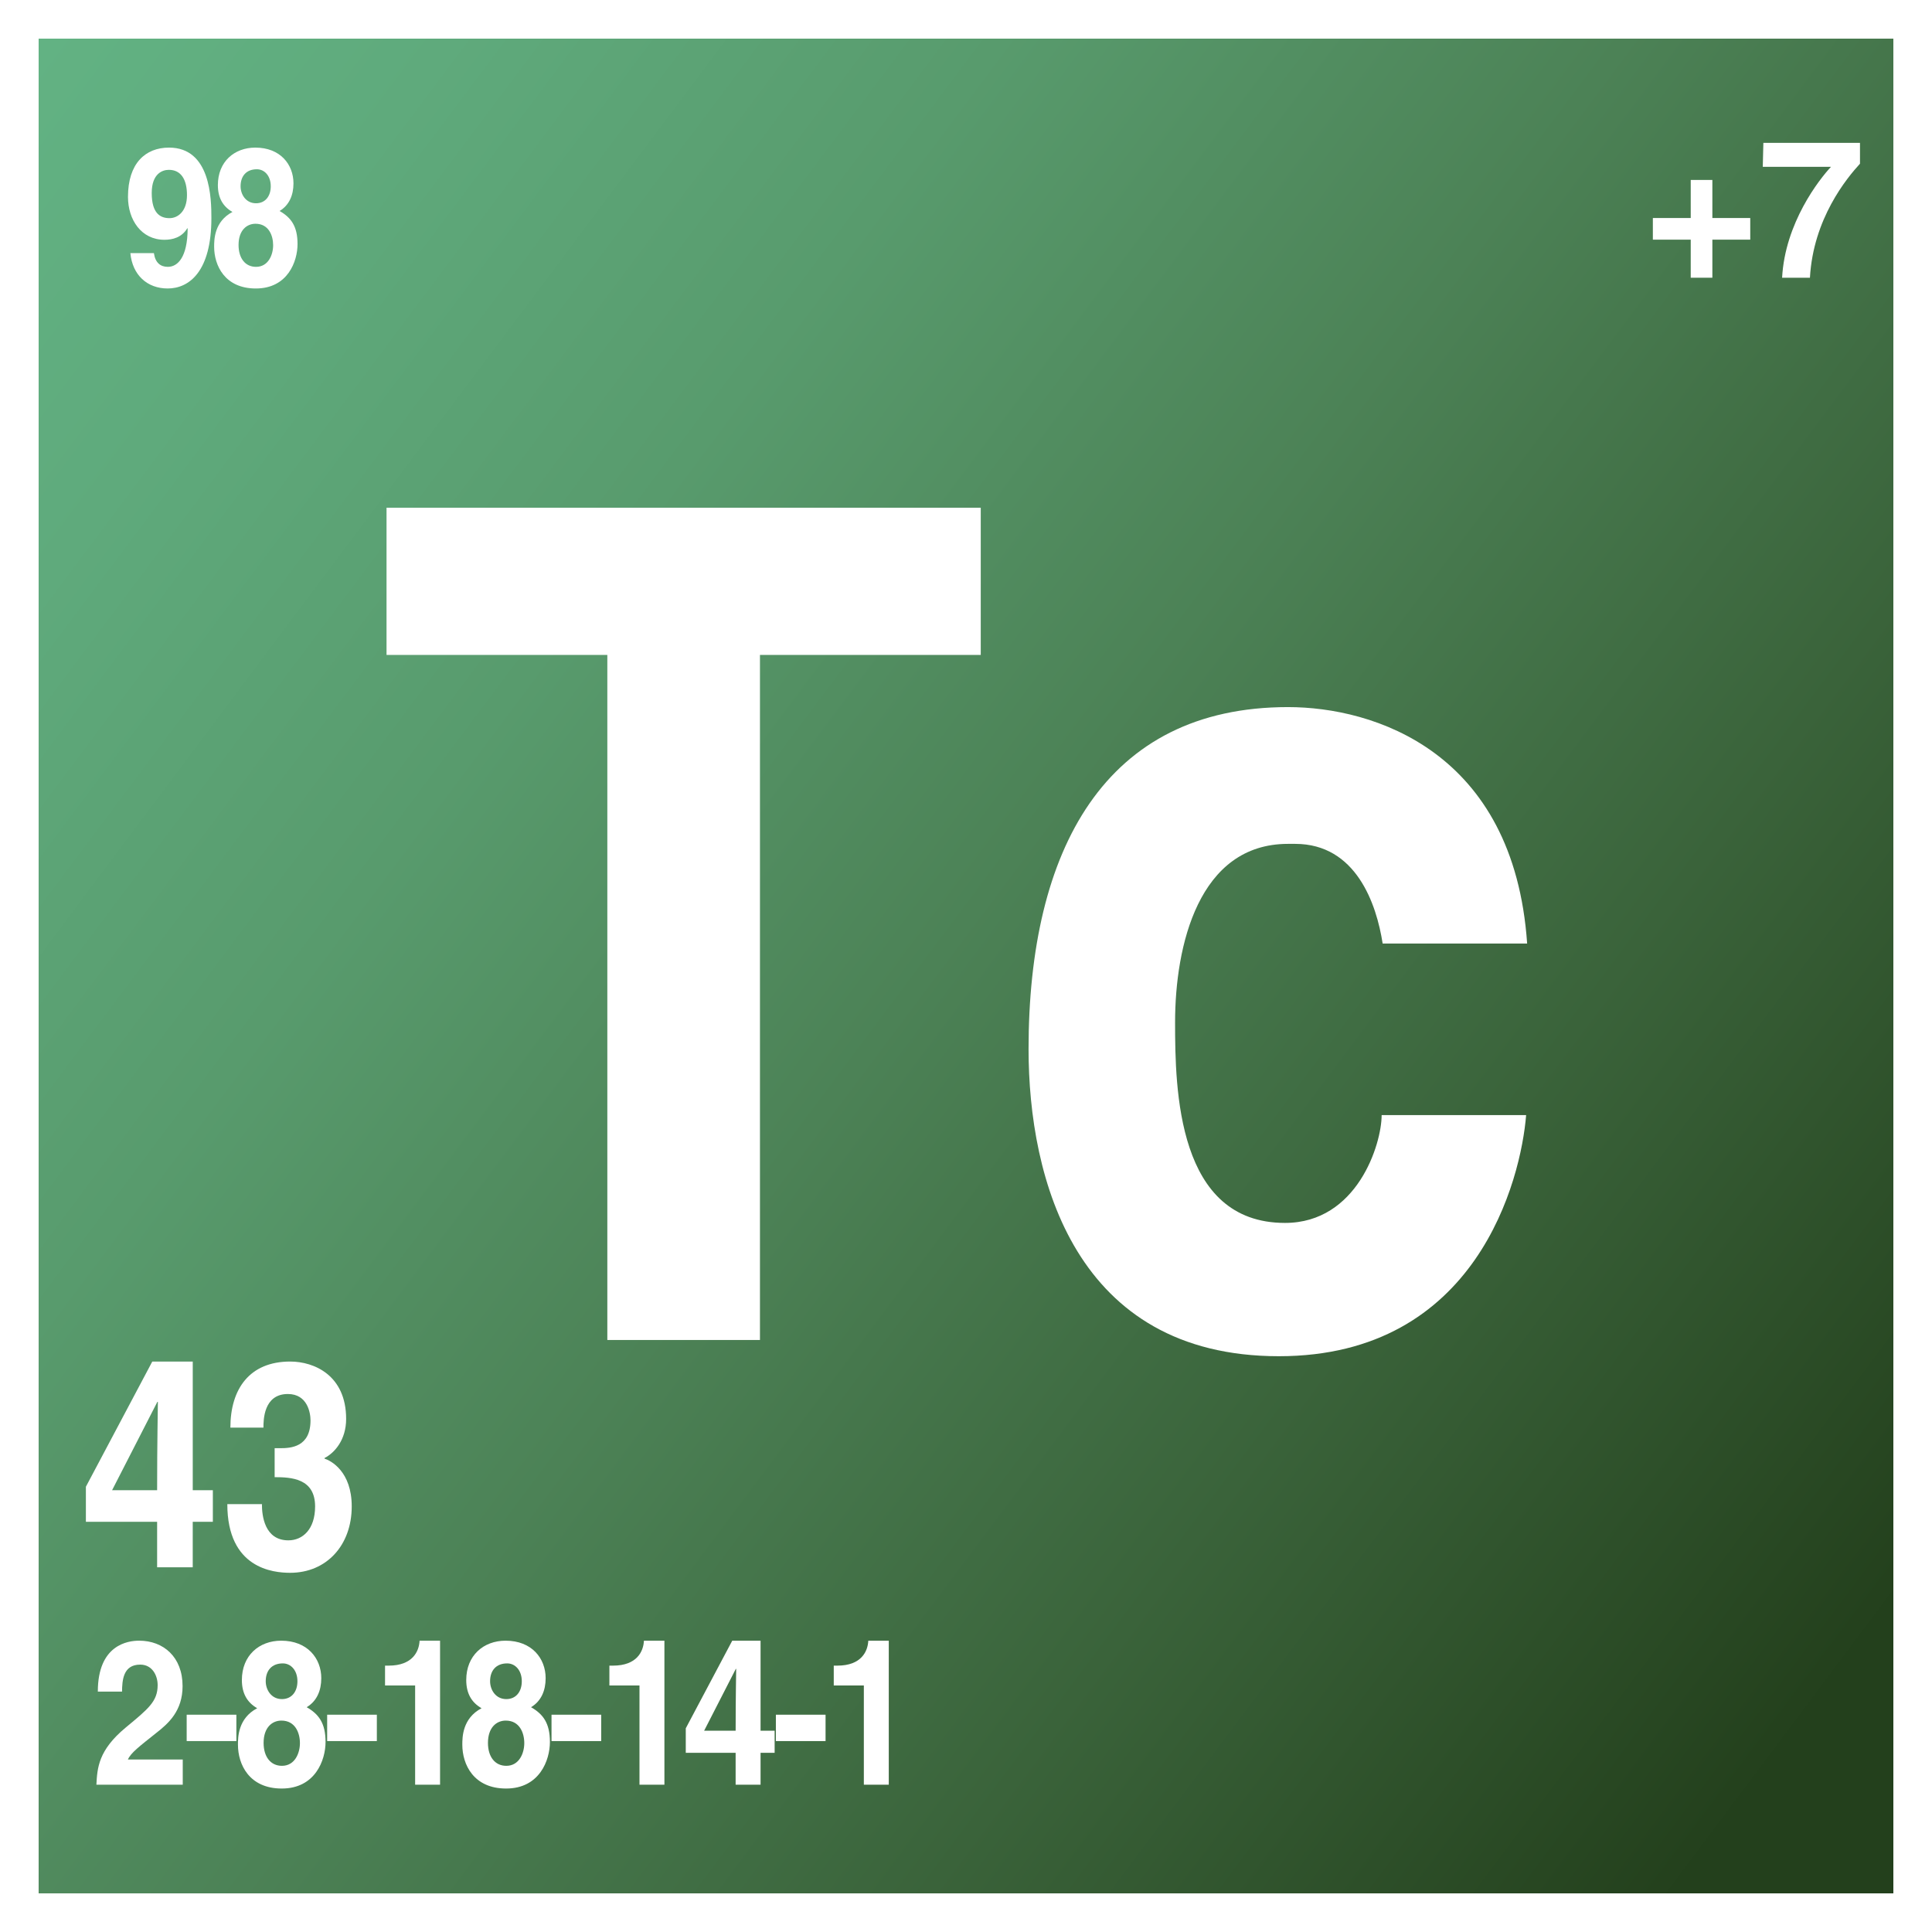
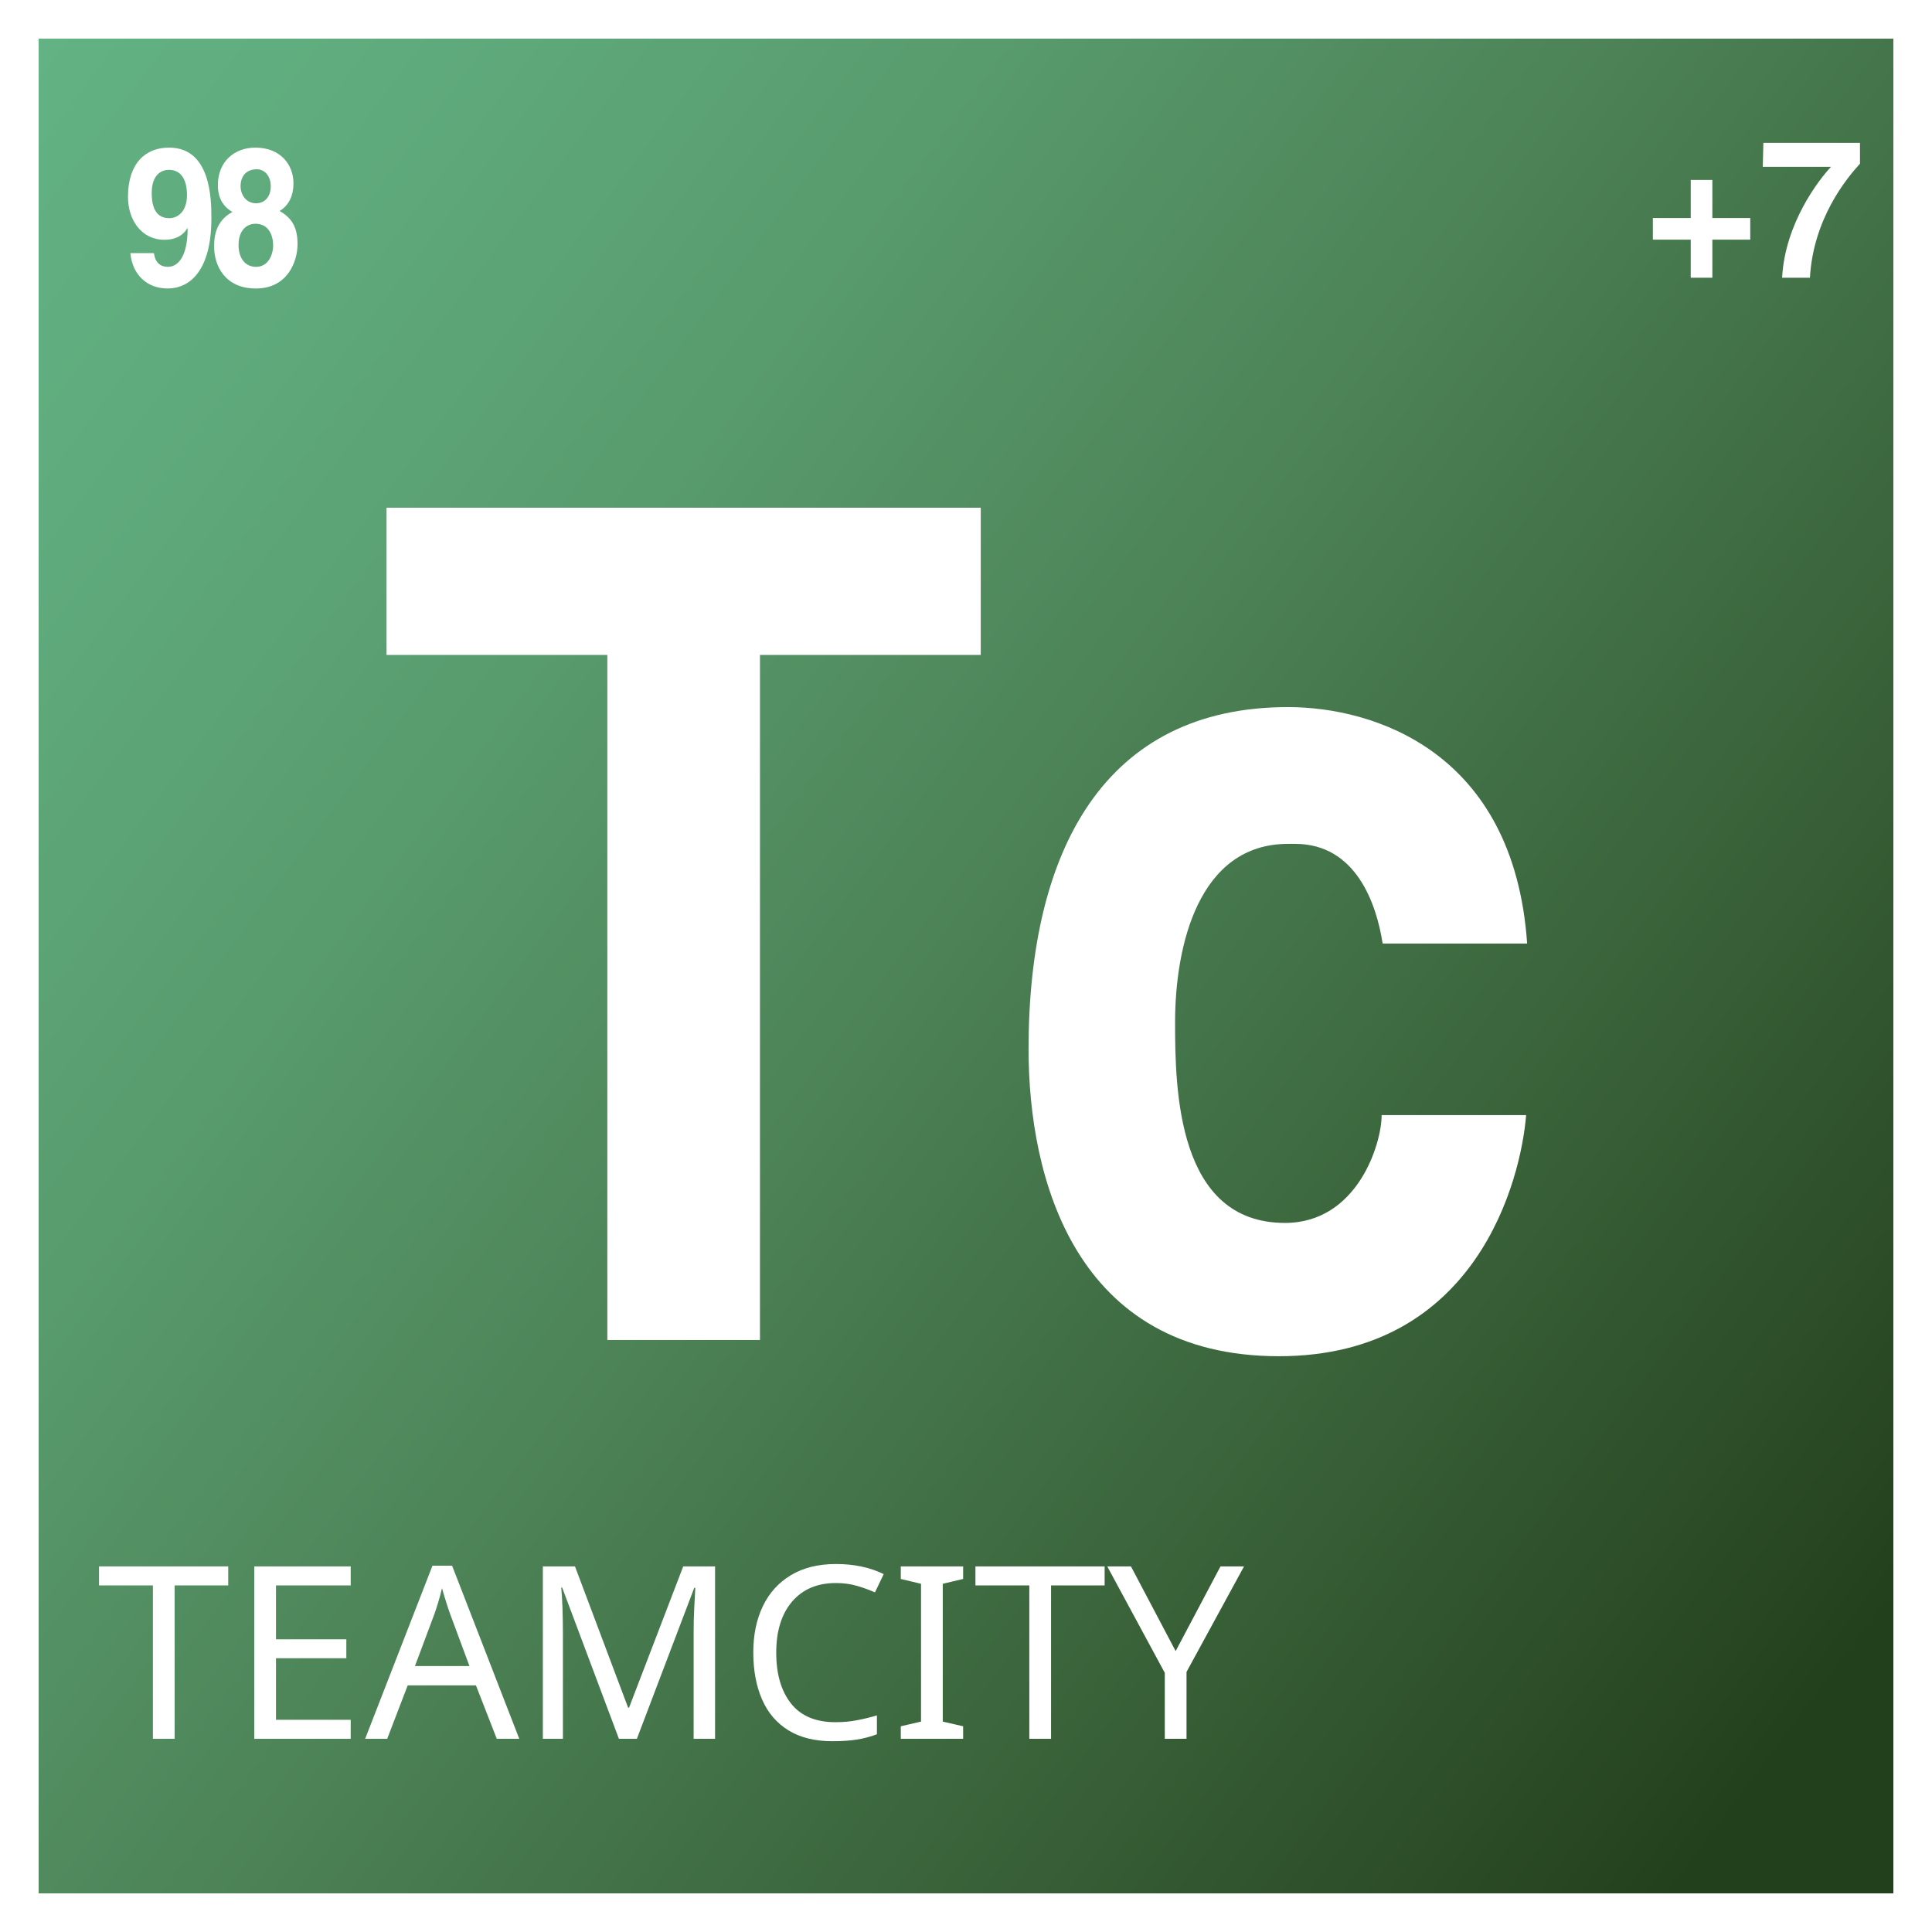
<svg xmlns="http://www.w3.org/2000/svg" version="1.1" x="0px" y="0px" width="200px" height="200px" viewBox="0 0 200 200" enable-background="new 0 0 200 200" xml:space="preserve">
  <g id="Arriere-Plan">
    <rect fill="#FFFFFF" width="200" height="200" />
  </g>
  <g id="Fond">
    <linearGradient id="SVGID_1_" gradientUnits="userSpaceOnUse" x1="-7.222" y1="19.677" x2="193.159" y2="169.789">
      <stop offset="0" style="stop-color:#62B283" />
      <stop offset="0.135" style="stop-color:#5FAA7C" />
      <stop offset="0.317" style="stop-color:#589B6D" />
      <stop offset="0.524" style="stop-color:#4C8256" />
      <stop offset="0.752" style="stop-color:#3A633A" />
      <stop offset="0.993" style="stop-color:#24411D" />
      <stop offset="1" style="stop-color:#23401C" />
    </linearGradient>
    <rect x="4" y="4" fill="url(#SVGID_1_)" width="192" height="192" />
  </g>
  <g id="Texte">
    <g>
      <path fill="#FFFFFF" d="M78.671,138.715h-15.8V67.798H40.014V52.559h61.513v15.239H78.671V138.715z" />
      <path fill="#FFFFFF" d="M157.984,115.436c-0.527,6.6-5.057,24.959-25.596,24.959c-21.066,0-25.912-18.359-25.912-31.799    c0-20.639,7.9-35.398,26.859-35.398c8.85,0,23.385,4.56,24.754,24.479h-14.957c-0.633-4.08-2.738-10.32-9.059-10.32h-0.738    c-9.268,0-11.691,10.56-11.691,18.479c0,6.96,0.211,20.76,11.377,20.76c7.479,0,10.006-8.16,10.006-11.16H157.984z" />
    </g>
    <g>
      <path fill="#FFFFFF" d="M175.023,18.628h2.24v3.941h3.922v2.24h-3.922v3.941h-2.24v-3.941h-3.92v-2.24h3.92V18.628z" />
      <path fill="#FFFFFF" d="M192.545,16.947c-1.359,1.48-4.841,5.682-5.181,11.803h-2.881c0.3-5.681,3.86-10.202,5.062-11.482h-7.063    l0.061-2.48h10.002V16.947z" />
    </g>
    <g>
	</g>
    <g>
	</g>
    <g>
-       <path fill="#FFFFFF" d="M22.033,157.536h-2.081v4.71h-3.687v-4.71H8.891v-3.63l6.874-12.959h4.188v13.319h2.081V157.536z     M16.265,154.267c0-5.16,0.079-8.49,0.079-9.149h-0.053l-4.688,9.149H16.265z" />
-       <path fill="#FFFFFF" d="M28.431,149.917h0.579c1.106,0,3.134-0.12,3.134-2.88c0-0.78-0.316-2.73-2.344-2.73    c-2.528,0-2.528,2.73-2.528,3.48h-3.423c0-3.99,1.975-6.84,6.189-6.84c2.502,0,5.794,1.439,5.794,5.939    c0,2.16-1.185,3.51-2.239,4.05v0.06c0.659,0.21,2.818,1.32,2.818,4.95c0,4.02-2.607,6.87-6.374,6.87    c-1.765,0-6.505-0.45-6.505-7.11h3.608l-0.026,0.03c0,1.14,0.263,3.72,2.739,3.72c1.475,0,2.766-1.14,2.766-3.51    c0-2.91-2.476-3.03-4.188-3.03V149.917z" />
-     </g>
-     <g>
	</g>
    <g>
	</g>
    <g>
	</g>
    <g>
      <path fill="#FFFFFF" d="M15.935,26.203v0.02c0.14,0.98,0.684,1.4,1.438,1.4c1.018,0,2.036-0.98,2.053-3.961l-0.035-0.04    c-0.562,0.96-1.526,1.2-2.369,1.2c-2.387,0-3.773-2.061-3.773-4.441c0-3.48,1.808-5.101,4.247-5.101    c4.317,0,4.387,5.301,4.387,7.302c0,5.501-2.281,7.281-4.527,7.281c-2.123,0-3.649-1.4-3.86-3.661H15.935z M17.549,22.583    c0.86,0,1.807-0.7,1.807-2.381c0-1.62-0.614-2.62-1.877-2.62c-0.632,0-1.772,0.36-1.772,2.4    C15.707,22.123,16.619,22.583,17.549,22.583z" />
      <path fill="#FFFFFF" d="M26.485,29.864c-3.211,0-4.317-2.38-4.317-4.321c0-0.72,0-2.601,1.895-3.601    c-0.982-0.56-1.509-1.46-1.509-2.781c0-2.42,1.702-3.881,3.878-3.881c2.58,0,3.948,1.74,3.948,3.701    c0,1.22-0.439,2.261-1.439,2.861c1.193,0.68,1.86,1.58,1.86,3.421C30.801,27.063,29.784,29.864,26.485,29.864z M26.45,23.163    c-0.895,0-1.755,0.66-1.755,2.2c0,1.36,0.685,2.261,1.808,2.261c1.281,0,1.772-1.26,1.772-2.241    C28.274,24.383,27.818,23.163,26.45,23.163z M28.029,19.282c0-1.08-0.649-1.76-1.439-1.76c-1.105,0-1.685,0.72-1.685,1.76    c0,0.84,0.544,1.76,1.597,1.76C27.467,21.042,28.029,20.302,28.029,19.282z" />
    </g>
    <g>
-       <path fill="#FFFFFF" d="M10.127,175.113c0-4.851,3.115-5.271,4.276-5.271c2.507,0,4.497,1.68,4.497,4.703    c0,2.562-1.456,3.863-2.728,4.851c-1.733,1.385-2.636,2.057-2.931,2.75h5.677v2.604H9.979c0.092-1.742,0.203-3.569,3.041-5.921    c2.359-1.952,3.3-2.708,3.3-4.388c0-0.987-0.553-2.121-1.807-2.121c-1.807,0-1.862,1.701-1.88,2.793H10.127z" />
-       <path fill="#FFFFFF" d="M24.468,180.236h-5.143v-2.73h5.143V180.236z" />
-       <path fill="#FFFFFF" d="M29.168,185.148c-3.374,0-4.535-2.498-4.535-4.535c0-0.756,0-2.729,1.991-3.779    c-1.032-0.588-1.585-1.532-1.585-2.918c0-2.541,1.788-4.073,4.073-4.073c2.71,0,4.147,1.827,4.147,3.884    c0,1.281-0.461,2.373-1.512,3.003c1.254,0.714,1.954,1.659,1.954,3.591C33.702,182.209,32.633,185.148,29.168,185.148z     M29.131,178.115c-0.94,0-1.843,0.693-1.843,2.31c0,1.428,0.719,2.372,1.898,2.372c1.346,0,1.862-1.322,1.862-2.352    C31.048,179.396,30.568,178.115,29.131,178.115z M30.79,174.042c0-1.134-0.682-1.848-1.512-1.848c-1.161,0-1.77,0.756-1.77,1.848    c0,0.882,0.571,1.848,1.677,1.848C30.2,175.89,30.79,175.113,30.79,174.042z" />
-       <path fill="#FFFFFF" d="M39.011,180.236h-5.143v-2.73h5.143V180.236z" />
-       <path fill="#FFFFFF" d="M39.859,172.426h0.369c2.488,0,3.152-1.471,3.207-2.583h2.12v14.907h-2.581v-10.268h-3.115V172.426z" />
-       <path fill="#FFFFFF" d="M52.394,185.148c-3.374,0-4.535-2.498-4.535-4.535c0-0.756,0-2.729,1.991-3.779    c-1.032-0.588-1.585-1.532-1.585-2.918c0-2.541,1.788-4.073,4.073-4.073c2.71,0,4.147,1.827,4.147,3.884    c0,1.281-0.461,2.373-1.512,3.003c1.254,0.714,1.954,1.659,1.954,3.591C56.928,182.209,55.858,185.148,52.394,185.148z     M52.356,178.115c-0.94,0-1.843,0.693-1.843,2.31c0,1.428,0.719,2.372,1.898,2.372c1.346,0,1.862-1.322,1.862-2.352    C54.273,179.396,53.794,178.115,52.356,178.115z M54.016,174.042c0-1.134-0.682-1.848-1.512-1.848c-1.161,0-1.77,0.756-1.77,1.848    c0,0.882,0.571,1.848,1.677,1.848C53.426,175.89,54.016,175.113,54.016,174.042z" />
-       <path fill="#FFFFFF" d="M62.236,180.236h-5.143v-2.73h5.143V180.236z" />
-       <path fill="#FFFFFF" d="M63.084,172.426h0.369c2.488,0,3.152-1.471,3.207-2.583h2.12v14.907h-2.581v-10.268h-3.115V172.426z" />
-       <path fill="#FFFFFF" d="M80.19,181.453h-1.457v3.297h-2.581v-3.297h-5.161v-2.54l4.811-9.07h2.931v9.322h1.457V181.453z     M76.153,179.165c0-3.611,0.056-5.942,0.056-6.403h-0.037l-3.281,6.403H76.153z" />
-       <path fill="#FFFFFF" d="M85.462,180.236h-5.143v-2.73h5.143V180.236z" />
-       <path fill="#FFFFFF" d="M86.31,172.426h0.369c2.488,0,3.152-1.471,3.207-2.583h2.12v14.907h-2.581v-10.268H86.31V172.426z" />
-     </g>
-     <g>
	</g>
    <g>
- 	</g>
+       <text x="10" y="180" font-family="sans-serif" font-size="25px" fill="#FFFFFF">TEAMCITY</text>
+     </g>
    <g>
	</g>
    <g>
	</g>
    <g>
	</g>
    <g>
	</g>
  </g>
</svg>
